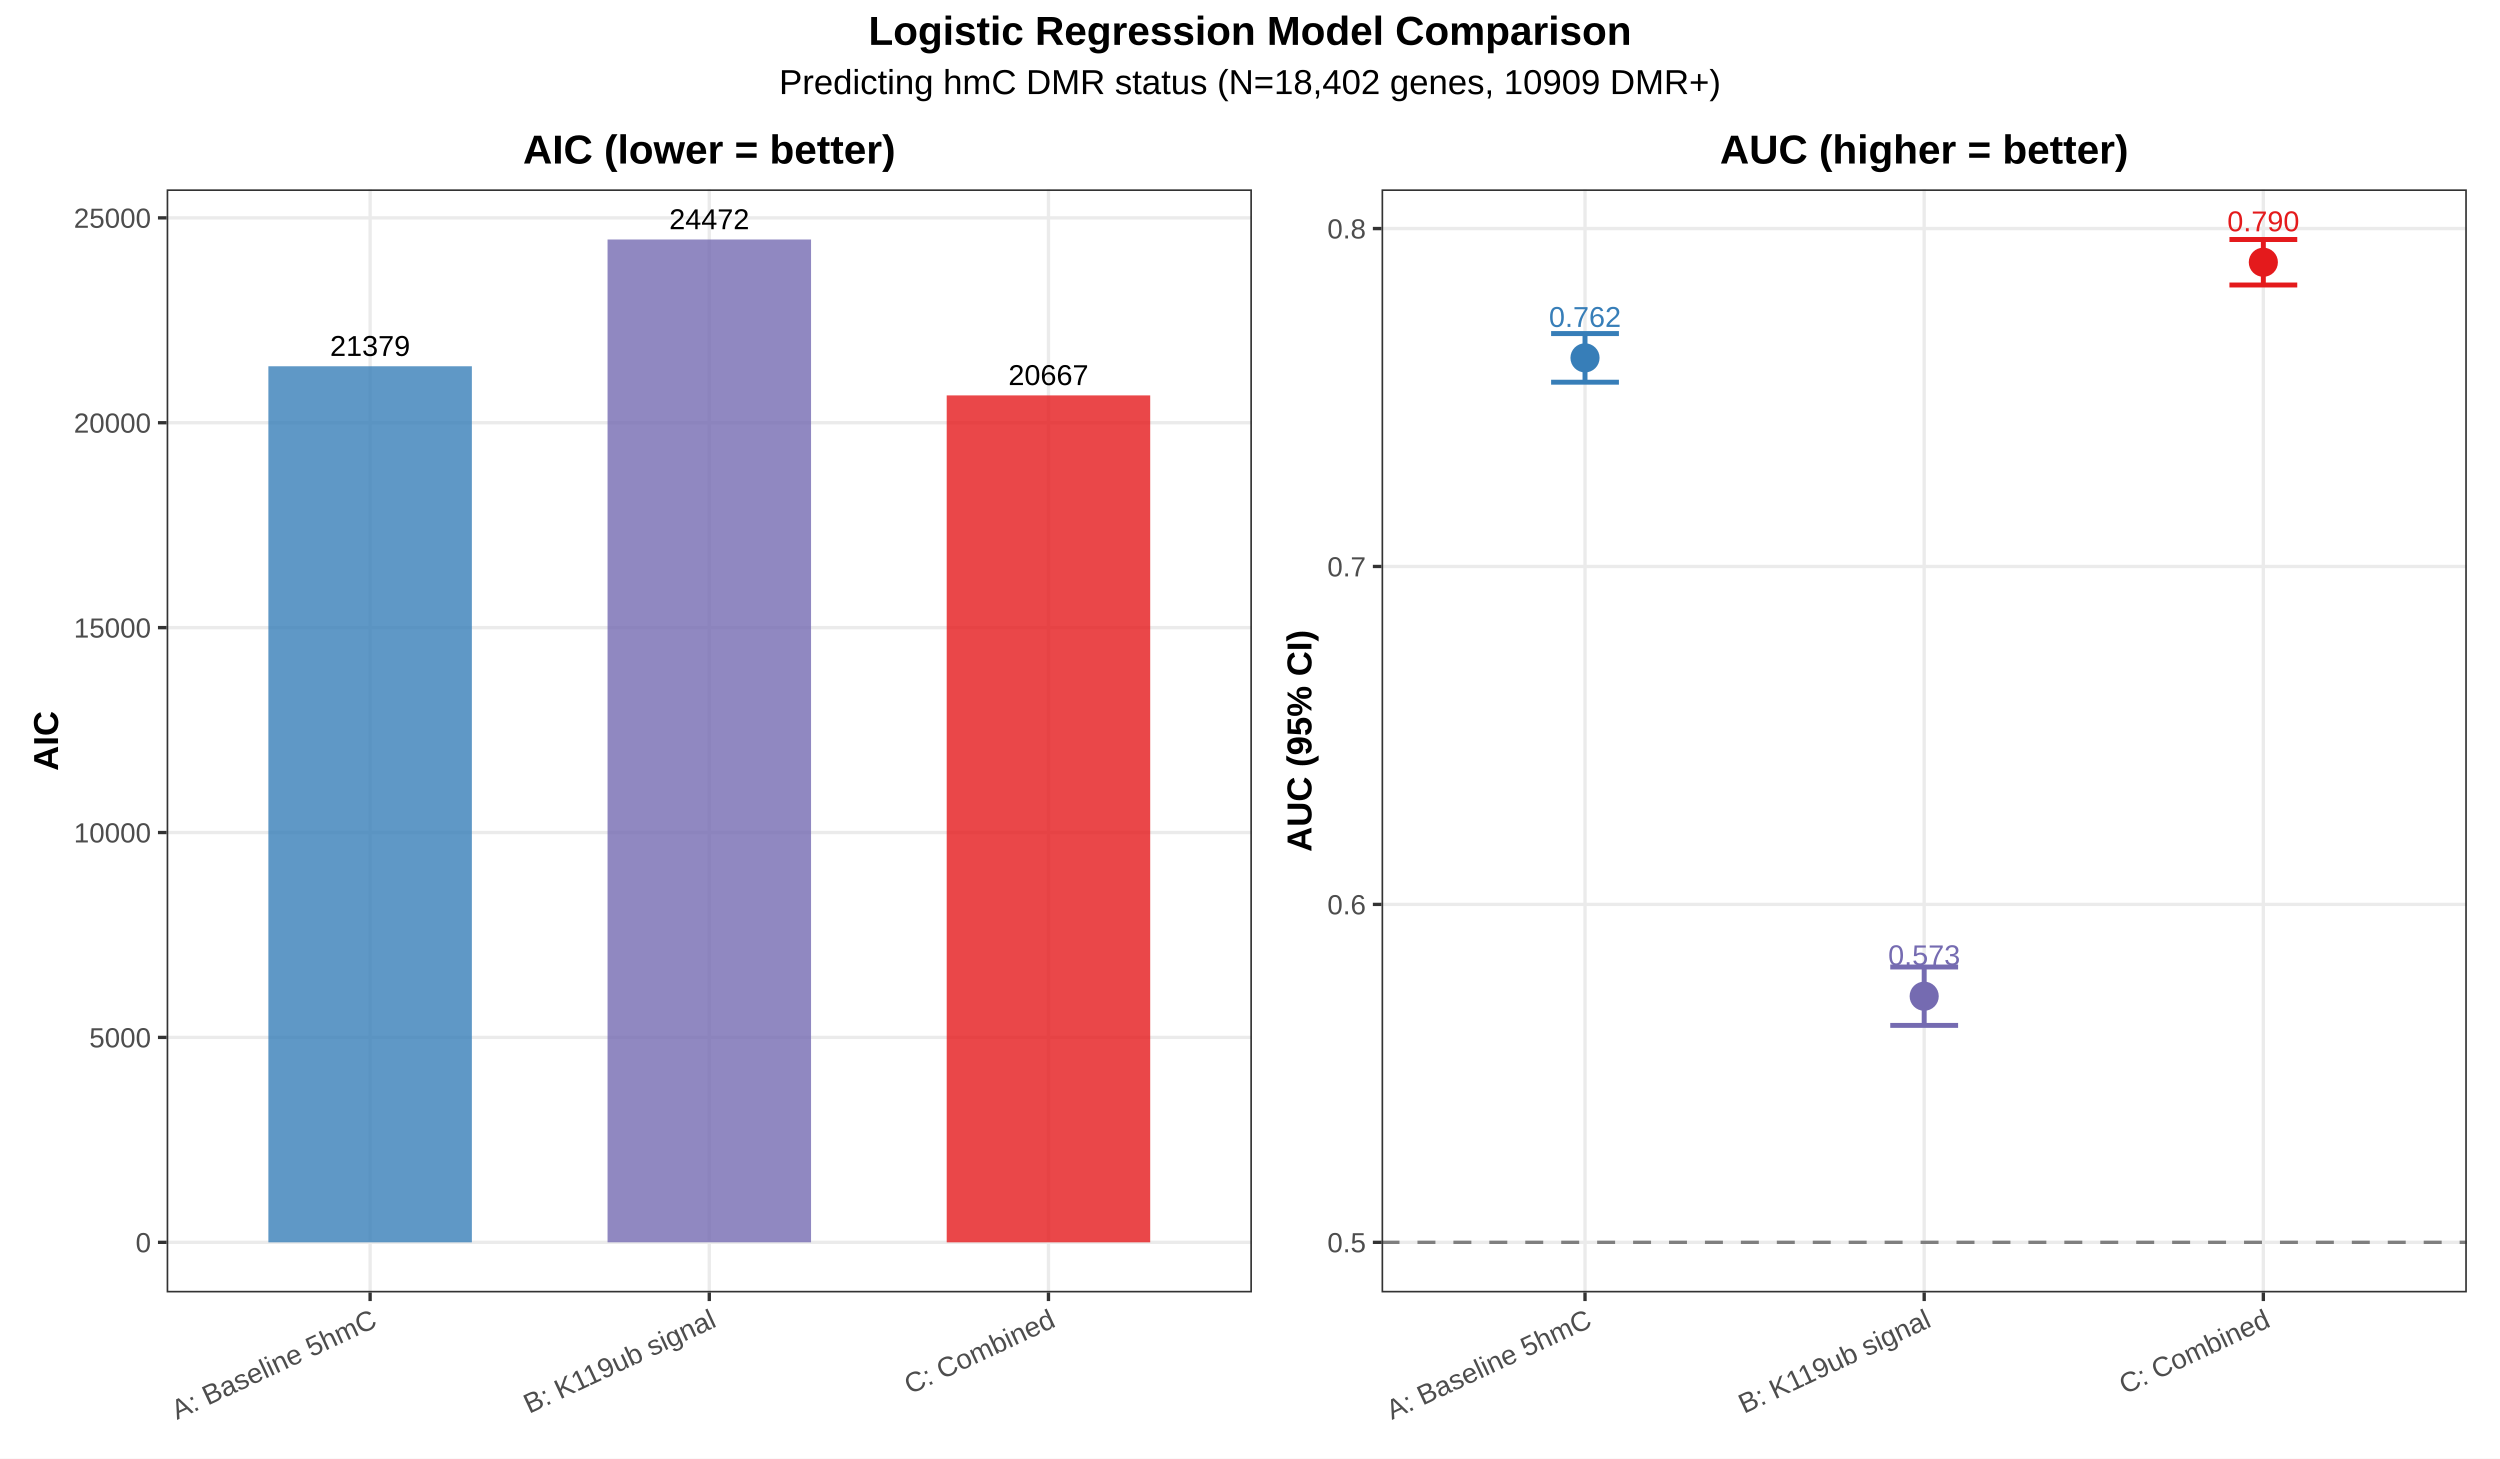
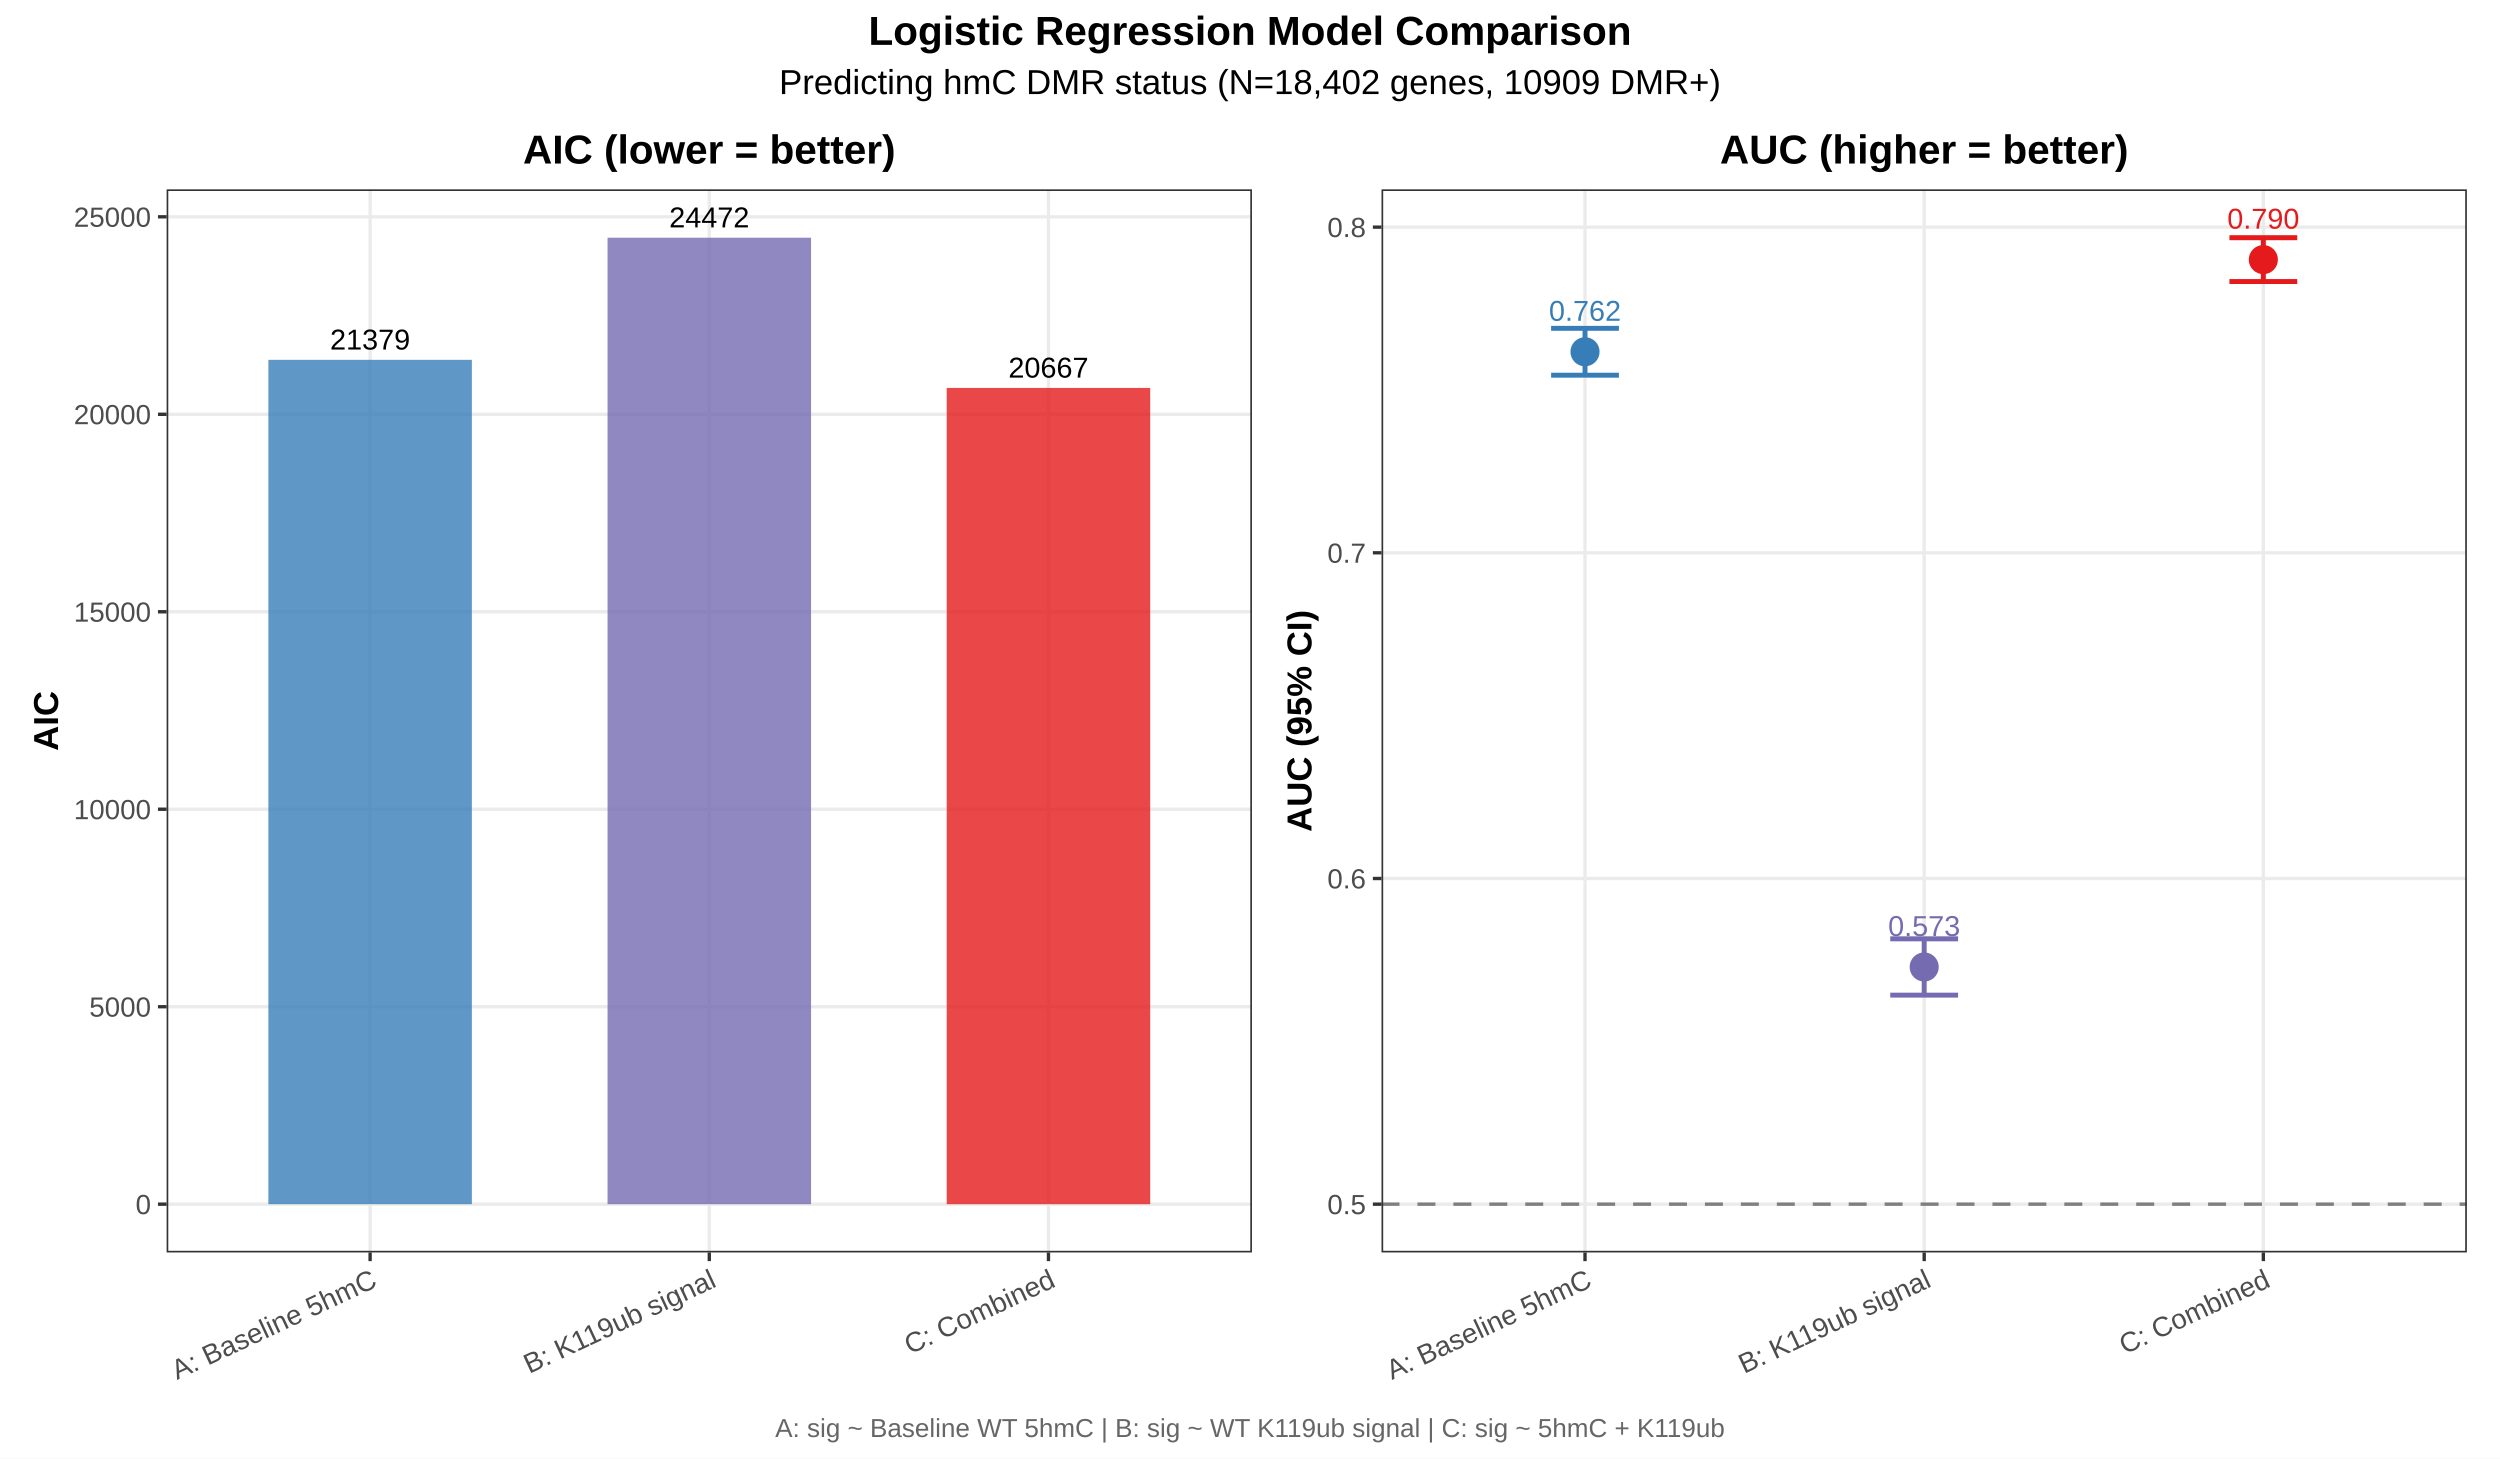
<svg xmlns="http://www.w3.org/2000/svg" width="864.00pt" height="504.00pt" viewBox="0 0 864.00 504.00">
  <g class="svglite">
    <defs>
      <style type="text/css">
    .svglite line, .svglite polyline, .svglite polygon, .svglite path, .svglite rect, .svglite circle {
      fill: none;
      stroke: #000000;
      stroke-linecap: round;
      stroke-linejoin: round;
      stroke-miterlimit: 10.00;
    }
    .svglite text {
      white-space: pre;
    }
    .svglite g.glyphgroup path {
      fill: inherit;
      stroke: none;
    }
  </style>
    </defs>
    <rect width="100%" height="100%" style="stroke: none; fill: #FFFFFF;" />
    <defs>
      <clipPath id="cpMC4wMHw4NjQuMDB8MC4wMHw1MDQuMDA=">
        <rect x="0.00" y="0.00" width="864.00" height="504.00" />
      </clipPath>
    </defs>
    <g clip-path="url(#cpMC4wMHw4NjQuMDB8MC4wMHw1MDQuMDA=)">
      <rect x="-0" y="-0" width="864.00" height="504.00" style="stroke-width: 1.07; stroke: #FFFFFF; fill: #FFFFFF;" />
    </g>
    <defs>
-       <clipPath id="cpNTcuNTh8ODUyLjU0fDY1LjQ0fDQ0Ni42Nw==">
-         <rect x="57.58" y="65.44" width="794.96" height="381.23" />
+       <clipPath id="cpNTcuNTh8ODUyLjU0fDY1LjQ0fDQzMi44Ng==">
+         <rect x="57.58" y="65.44" width="794.96" height="367.42" />
      </clipPath>
    </defs>
-     <g clip-path="url(#cpNTcuNTh8ODUyLjU0fDY1LjQ0fDQ0Ni42Nw==)">
+     <g clip-path="url(#cpNTcuNTh8ODUyLjU0fDY1LjQ0fDQzMi44Ng==)">
</g>
    <g clip-path="url(#cpMC4wMHw4NjQuMDB8MC4wMHw1MDQuMDA=)">
</g>
    <defs>
-       <clipPath id="cpNS40OHw0MzguNjZ8NDAuNTJ8NDk4LjUy">
-         <rect x="5.48" y="40.52" width="433.18" height="458.00" />
+       <clipPath id="cpNS40OHw0MzguNjZ8NDAuNTJ8NDg0Ljcx">
+         <rect x="5.48" y="40.52" width="433.18" height="444.19" />
      </clipPath>
    </defs>
-     <g clip-path="url(#cpNS40OHw0MzguNjZ8NDAuNTJ8NDk4LjUy)">
-       <rect x="5.48" y="40.52" width="433.18" height="458.00" style="stroke-width: 1.16; stroke: #FFFFFF; fill: #FFFFFF;" />
+     <g clip-path="url(#cpNS40OHw0MzguNjZ8NDAuNTJ8NDg0Ljcx)">
+       <rect x="5.48" y="40.52" width="433.18" height="444.19" style="stroke-width: 1.16; stroke: #FFFFFF; fill: #FFFFFF;" />
    </g>
    <g clip-path="url(#cpMC4wMHw4NjQuMDB8MC4wMHw1MDQuMDA=)">
</g>
    <defs>
-       <clipPath id="cpNDM4LjY2fDg1OC41Mnw0MC41Mnw0OTguNTI=">
-         <rect x="438.66" y="40.52" width="419.86" height="458.00" />
+       <clipPath id="cpNDM4LjY2fDg1OC41Mnw0MC41Mnw0ODQuNzE=">
+         <rect x="438.66" y="40.52" width="419.86" height="444.19" />
      </clipPath>
    </defs>
-     <g clip-path="url(#cpNDM4LjY2fDg1OC41Mnw0MC41Mnw0OTguNTI=)">
-       <rect x="438.66" y="40.52" width="419.86" height="458.00" style="stroke-width: 1.16; stroke: #FFFFFF; fill: #FFFFFF;" />
+     <g clip-path="url(#cpNDM4LjY2fDg1OC41Mnw0MC41Mnw0ODQuNzE=)">
+       <rect x="438.66" y="40.52" width="419.86" height="444.19" style="stroke-width: 1.16; stroke: #FFFFFF; fill: #FFFFFF;" />
    </g>
    <g clip-path="url(#cpMC4wMHw4NjQuMDB8MC4wMHw1MDQuMDA=)">
</g>
    <defs>
-       <clipPath id="cpNTcuNTh8NDMyLjY4fDY1LjQ0fDQ0Ni42Nw==">
-         <rect x="57.58" y="65.44" width="375.10" height="381.23" />
+       <clipPath id="cpNTcuNTh8NDMyLjY4fDY1LjQ0fDQzMi44Ng==">
+         <rect x="57.58" y="65.44" width="375.10" height="367.42" />
      </clipPath>
    </defs>
-     <g clip-path="url(#cpNTcuNTh8NDMyLjY4fDY1LjQ0fDQ0Ni42Nw==)">
-       <rect x="57.58" y="65.44" width="375.10" height="381.23" style="stroke-width: 1.16; stroke: none; fill: #FFFFFF;" />
-       <polyline points="57.58,429.35 432.68,429.35 " style="stroke-width: 1.16; stroke: #EBEBEB; stroke-linecap: butt;" />
-       <polyline points="57.58,358.53 432.68,358.53 " style="stroke-width: 1.16; stroke: #EBEBEB; stroke-linecap: butt;" />
-       <polyline points="57.58,287.72 432.68,287.72 " style="stroke-width: 1.16; stroke: #EBEBEB; stroke-linecap: butt;" />
-       <polyline points="57.58,216.91 432.68,216.91 " style="stroke-width: 1.16; stroke: #EBEBEB; stroke-linecap: butt;" />
-       <polyline points="57.58,146.10 432.68,146.10 " style="stroke-width: 1.16; stroke: #EBEBEB; stroke-linecap: butt;" />
-       <polyline points="57.58,75.29 432.68,75.29 " style="stroke-width: 1.16; stroke: #EBEBEB; stroke-linecap: butt;" />
-       <polyline points="127.91,446.67 127.91,65.44 " style="stroke-width: 1.16; stroke: #EBEBEB; stroke-linecap: butt;" />
-       <polyline points="245.13,446.67 245.13,65.44 " style="stroke-width: 1.16; stroke: #EBEBEB; stroke-linecap: butt;" />
-       <polyline points="362.35,446.67 362.35,65.44 " style="stroke-width: 1.16; stroke: #EBEBEB; stroke-linecap: butt;" />
-       <rect x="92.75" y="126.58" width="70.33" height="302.77" style="stroke-width: 1.16; stroke: none; stroke-linecap: butt; stroke-linejoin: miter; fill: #377EB8; fill-opacity: 0.80;" />
-       <rect x="209.97" y="82.77" width="70.33" height="346.57" style="stroke-width: 1.16; stroke: none; stroke-linecap: butt; stroke-linejoin: miter; fill: #756BB1; fill-opacity: 0.80;" />
-       <rect x="327.18" y="136.65" width="70.33" height="292.70" style="stroke-width: 1.16; stroke: none; stroke-linecap: butt; stroke-linejoin: miter; fill: #E41A1C; fill-opacity: 0.80;" />
-       <text x="127.91" y="123.01" text-anchor="middle" style="font-size: 9.96px; font-family: &quot;Arial&quot;;" textLength="27.66px" lengthAdjust="spacingAndGlyphs">21379</text>
-       <text x="245.13" y="79.21" text-anchor="middle" style="font-size: 9.96px; font-family: &quot;Arial&quot;;" textLength="27.66px" lengthAdjust="spacingAndGlyphs">24472</text>
-       <text x="362.35" y="133.08" text-anchor="middle" style="font-size: 9.96px; font-family: &quot;Arial&quot;;" textLength="27.66px" lengthAdjust="spacingAndGlyphs">20667</text>
-       <rect x="57.58" y="65.44" width="375.10" height="381.23" style="stroke-width: 1.16; stroke: #333333;" />
+     <g clip-path="url(#cpNTcuNTh8NDMyLjY4fDY1LjQ0fDQzMi44Ng==)">
+       <rect x="57.58" y="65.44" width="375.10" height="367.42" style="stroke-width: 1.16; stroke: none; fill: #FFFFFF;" />
+       <polyline points="57.58,416.16 432.68,416.16 " style="stroke-width: 1.16; stroke: #EBEBEB; stroke-linecap: butt;" />
+       <polyline points="57.58,347.92 432.68,347.92 " style="stroke-width: 1.16; stroke: #EBEBEB; stroke-linecap: butt;" />
+       <polyline points="57.58,279.67 432.68,279.67 " style="stroke-width: 1.16; stroke: #EBEBEB; stroke-linecap: butt;" />
+       <polyline points="57.58,211.43 432.68,211.43 " style="stroke-width: 1.16; stroke: #EBEBEB; stroke-linecap: butt;" />
+       <polyline points="57.58,143.18 432.68,143.18 " style="stroke-width: 1.16; stroke: #EBEBEB; stroke-linecap: butt;" />
+       <polyline points="57.58,74.93 432.68,74.93 " style="stroke-width: 1.16; stroke: #EBEBEB; stroke-linecap: butt;" />
+       <polyline points="127.91,432.86 127.91,65.44 " style="stroke-width: 1.16; stroke: #EBEBEB; stroke-linecap: butt;" />
+       <polyline points="245.13,432.86 245.13,65.44 " style="stroke-width: 1.16; stroke: #EBEBEB; stroke-linecap: butt;" />
+       <polyline points="362.35,432.86 362.35,65.44 " style="stroke-width: 1.16; stroke: #EBEBEB; stroke-linecap: butt;" />
+       <rect x="92.75" y="124.36" width="70.33" height="291.80" style="stroke-width: 1.16; stroke: none; stroke-linecap: butt; stroke-linejoin: miter; fill: #377EB8; fill-opacity: 0.80;" />
+       <rect x="209.97" y="82.15" width="70.33" height="334.02" style="stroke-width: 1.16; stroke: none; stroke-linecap: butt; stroke-linejoin: miter; fill: #756BB1; fill-opacity: 0.80;" />
+       <rect x="327.18" y="134.07" width="70.33" height="282.10" style="stroke-width: 1.16; stroke: none; stroke-linecap: butt; stroke-linejoin: miter; fill: #E41A1C; fill-opacity: 0.80;" />
+       <text x="127.91" y="120.80" text-anchor="middle" style="font-size: 9.96px; font-family: &quot;Arial&quot;;" textLength="27.66px" lengthAdjust="spacingAndGlyphs">21379</text>
+       <text x="245.13" y="78.58" text-anchor="middle" style="font-size: 9.96px; font-family: &quot;Arial&quot;;" textLength="27.66px" lengthAdjust="spacingAndGlyphs">24472</text>
+       <text x="362.35" y="130.50" text-anchor="middle" style="font-size: 9.96px; font-family: &quot;Arial&quot;;" textLength="27.66px" lengthAdjust="spacingAndGlyphs">20667</text>
+       <rect x="57.58" y="65.44" width="375.10" height="367.42" style="stroke-width: 1.16; stroke: #333333;" />
    </g>
    <g clip-path="url(#cpMC4wMHw4NjQuMDB8MC4wMHw1MDQuMDA=)">
-       <text x="52.20" y="432.78" text-anchor="end" style="font-size: 9.60px;fill: #4D4D4D; font-family: &quot;Arial&quot;;" textLength="5.33px" lengthAdjust="spacingAndGlyphs">0</text>
-       <text x="52.20" y="361.97" text-anchor="end" style="font-size: 9.60px;fill: #4D4D4D; font-family: &quot;Arial&quot;;" textLength="21.31px" lengthAdjust="spacingAndGlyphs">5000</text>
-       <text x="52.20" y="291.16" text-anchor="end" style="font-size: 9.60px;fill: #4D4D4D; font-family: &quot;Arial&quot;;" textLength="26.64px" lengthAdjust="spacingAndGlyphs">10000</text>
-       <text x="52.20" y="220.35" text-anchor="end" style="font-size: 9.60px;fill: #4D4D4D; font-family: &quot;Arial&quot;;" textLength="26.64px" lengthAdjust="spacingAndGlyphs">15000</text>
-       <text x="52.20" y="149.54" text-anchor="end" style="font-size: 9.60px;fill: #4D4D4D; font-family: &quot;Arial&quot;;" textLength="26.64px" lengthAdjust="spacingAndGlyphs">20000</text>
-       <text x="52.20" y="78.72" text-anchor="end" style="font-size: 9.60px;fill: #4D4D4D; font-family: &quot;Arial&quot;;" textLength="26.64px" lengthAdjust="spacingAndGlyphs">25000</text>
-       <polyline points="54.59,429.35 57.58,429.35 " style="stroke-width: 1.16; stroke: #333333; stroke-linecap: butt;" />
-       <polyline points="54.59,358.53 57.58,358.53 " style="stroke-width: 1.16; stroke: #333333; stroke-linecap: butt;" />
-       <polyline points="54.59,287.72 57.58,287.72 " style="stroke-width: 1.16; stroke: #333333; stroke-linecap: butt;" />
-       <polyline points="54.59,216.91 57.58,216.91 " style="stroke-width: 1.16; stroke: #333333; stroke-linecap: butt;" />
-       <polyline points="54.59,146.10 57.58,146.10 " style="stroke-width: 1.16; stroke: #333333; stroke-linecap: butt;" />
-       <polyline points="54.59,75.29 57.58,75.29 " style="stroke-width: 1.16; stroke: #333333; stroke-linecap: butt;" />
-       <polyline points="127.91,449.66 127.91,446.67 " style="stroke-width: 1.16; stroke: #333333; stroke-linecap: butt;" />
-       <polyline points="245.13,449.66 245.13,446.67 " style="stroke-width: 1.16; stroke: #333333; stroke-linecap: butt;" />
-       <polyline points="362.35,449.66 362.35,446.67 " style="stroke-width: 1.16; stroke: #333333; stroke-linecap: butt;" />
-       <text transform="translate(130.82,458.28) rotate(-25)" text-anchor="end" style="font-size: 9.60px;fill: #4D4D4D; font-family: &quot;Arial&quot;;" textLength="76.75px" lengthAdjust="spacingAndGlyphs">A: Baseline 5hmC</text>
-       <text transform="translate(248.03,458.28) rotate(-25)" text-anchor="end" style="font-size: 9.60px;fill: #4D4D4D; font-family: &quot;Arial&quot;;" textLength="71.78px" lengthAdjust="spacingAndGlyphs">B: K119ub signal</text>
-       <text transform="translate(365.25,458.28) rotate(-25)" text-anchor="end" style="font-size: 9.60px;fill: #4D4D4D; font-family: &quot;Arial&quot;;" textLength="55.94px" lengthAdjust="spacingAndGlyphs">C: Combined</text>
-       <text transform="translate(20.05,256.06) rotate(-90)" text-anchor="middle" style="font-size: 12.00px; font-weight: bold; font-family: &quot;Arial&quot;;" textLength="20.67px" lengthAdjust="spacingAndGlyphs">AIC</text>
+       <text x="52.20" y="419.60" text-anchor="end" style="font-size: 9.60px;fill: #4D4D4D; font-family: &quot;Arial&quot;;" textLength="5.33px" lengthAdjust="spacingAndGlyphs">0</text>
+       <text x="52.20" y="351.35" text-anchor="end" style="font-size: 9.60px;fill: #4D4D4D; font-family: &quot;Arial&quot;;" textLength="21.31px" lengthAdjust="spacingAndGlyphs">5000</text>
+       <text x="52.20" y="283.11" text-anchor="end" style="font-size: 9.60px;fill: #4D4D4D; font-family: &quot;Arial&quot;;" textLength="26.64px" lengthAdjust="spacingAndGlyphs">10000</text>
+       <text x="52.20" y="214.86" text-anchor="end" style="font-size: 9.60px;fill: #4D4D4D; font-family: &quot;Arial&quot;;" textLength="26.64px" lengthAdjust="spacingAndGlyphs">15000</text>
+       <text x="52.20" y="146.61" text-anchor="end" style="font-size: 9.60px;fill: #4D4D4D; font-family: &quot;Arial&quot;;" textLength="26.64px" lengthAdjust="spacingAndGlyphs">20000</text>
+       <text x="52.20" y="78.37" text-anchor="end" style="font-size: 9.60px;fill: #4D4D4D; font-family: &quot;Arial&quot;;" textLength="26.64px" lengthAdjust="spacingAndGlyphs">25000</text>
+       <polyline points="54.59,416.16 57.58,416.16 " style="stroke-width: 1.16; stroke: #333333; stroke-linecap: butt;" />
+       <polyline points="54.59,347.92 57.58,347.92 " style="stroke-width: 1.16; stroke: #333333; stroke-linecap: butt;" />
+       <polyline points="54.59,279.67 57.58,279.67 " style="stroke-width: 1.16; stroke: #333333; stroke-linecap: butt;" />
+       <polyline points="54.59,211.43 57.58,211.43 " style="stroke-width: 1.16; stroke: #333333; stroke-linecap: butt;" />
+       <polyline points="54.59,143.18 57.58,143.18 " style="stroke-width: 1.16; stroke: #333333; stroke-linecap: butt;" />
+       <polyline points="54.59,74.93 57.58,74.93 " style="stroke-width: 1.16; stroke: #333333; stroke-linecap: butt;" />
+       <polyline points="127.91,435.85 127.91,432.86 " style="stroke-width: 1.16; stroke: #333333; stroke-linecap: butt;" />
+       <polyline points="245.13,435.85 245.13,432.86 " style="stroke-width: 1.16; stroke: #333333; stroke-linecap: butt;" />
+       <polyline points="362.35,435.85 362.35,432.86 " style="stroke-width: 1.16; stroke: #333333; stroke-linecap: butt;" />
+       <text transform="translate(130.82,444.47) rotate(-25)" text-anchor="end" style="font-size: 9.60px;fill: #4D4D4D; font-family: &quot;Arial&quot;;" textLength="76.75px" lengthAdjust="spacingAndGlyphs">A: Baseline 5hmC</text>
+       <text transform="translate(248.03,444.47) rotate(-25)" text-anchor="end" style="font-size: 9.60px;fill: #4D4D4D; font-family: &quot;Arial&quot;;" textLength="71.78px" lengthAdjust="spacingAndGlyphs">B: K119ub signal</text>
+       <text transform="translate(365.25,444.47) rotate(-25)" text-anchor="end" style="font-size: 9.60px;fill: #4D4D4D; font-family: &quot;Arial&quot;;" textLength="55.94px" lengthAdjust="spacingAndGlyphs">C: Combined</text>
+       <text transform="translate(20.05,249.15) rotate(-90)" text-anchor="middle" style="font-size: 12.00px; font-weight: bold; font-family: &quot;Arial&quot;;" textLength="20.67px" lengthAdjust="spacingAndGlyphs">AIC</text>
      <text x="245.13" y="56.52" text-anchor="middle" style="font-size: 14.00px; font-weight: bold; font-family: &quot;Arial&quot;;" textLength="128.70px" lengthAdjust="spacingAndGlyphs">AIC (lower = better)</text>
    </g>
    <defs>
-       <clipPath id="cpNDc3LjQ1fDg1Mi41NHw2NS40NHw0NDYuNjc=">
-         <rect x="477.45" y="65.44" width="375.10" height="381.23" />
+       <clipPath id="cpNDc3LjQ1fDg1Mi41NHw2NS40NHw0MzIuODY=">
+         <rect x="477.45" y="65.44" width="375.10" height="367.42" />
      </clipPath>
    </defs>
-     <g clip-path="url(#cpNDc3LjQ1fDg1Mi41NHw2NS40NHw0NDYuNjc=)">
-       <rect x="477.45" y="65.44" width="375.10" height="381.23" style="stroke-width: 1.16; stroke: none; fill: #FFFFFF;" />
-       <polyline points="477.45,429.35 852.54,429.35 " style="stroke-width: 1.16; stroke: #EBEBEB; stroke-linecap: butt;" />
-       <polyline points="477.45,312.56 852.54,312.56 " style="stroke-width: 1.16; stroke: #EBEBEB; stroke-linecap: butt;" />
-       <polyline points="477.45,195.77 852.54,195.77 " style="stroke-width: 1.16; stroke: #EBEBEB; stroke-linecap: butt;" />
-       <polyline points="477.45,78.99 852.54,78.99 " style="stroke-width: 1.16; stroke: #EBEBEB; stroke-linecap: butt;" />
-       <polyline points="547.78,446.67 547.78,65.44 " style="stroke-width: 1.16; stroke: #EBEBEB; stroke-linecap: butt;" />
-       <polyline points="665.00,446.67 665.00,65.44 " style="stroke-width: 1.16; stroke: #EBEBEB; stroke-linecap: butt;" />
-       <polyline points="782.21,446.67 782.21,65.44 " style="stroke-width: 1.16; stroke: #EBEBEB; stroke-linecap: butt;" />
-       <circle cx="547.78" cy="123.68" r="4.65" style="stroke-width: 0.77; stroke: #377EB8; fill: #377EB8;" />
-       <circle cx="665.00" cy="344.29" r="4.65" style="stroke-width: 0.77; stroke: #756BB1; fill: #756BB1;" />
-       <circle cx="782.21" cy="90.63" r="4.65" style="stroke-width: 0.77; stroke: #E41A1C; fill: #E41A1C;" />
-       <polyline points="536.06,115.28 559.50,115.28 " style="stroke-width: 1.71; stroke: #377EB8; stroke-linecap: butt;" />
-       <polyline points="547.78,115.28 547.78,132.08 " style="stroke-width: 1.71; stroke: #377EB8; stroke-linecap: butt;" />
-       <polyline points="536.06,132.08 559.50,132.08 " style="stroke-width: 1.71; stroke: #377EB8; stroke-linecap: butt;" />
-       <polyline points="653.27,334.20 676.72,334.20 " style="stroke-width: 1.71; stroke: #756BB1; stroke-linecap: butt;" />
-       <polyline points="665.00,334.20 665.00,354.37 " style="stroke-width: 1.71; stroke: #756BB1; stroke-linecap: butt;" />
-       <polyline points="653.27,354.37 676.72,354.37 " style="stroke-width: 1.71; stroke: #756BB1; stroke-linecap: butt;" />
-       <polyline points="770.49,82.77 793.93,82.77 " style="stroke-width: 1.71; stroke: #E41A1C; stroke-linecap: butt;" />
-       <polyline points="782.21,82.77 782.21,98.50 " style="stroke-width: 1.71; stroke: #E41A1C; stroke-linecap: butt;" />
-       <polyline points="770.49,98.50 793.93,98.50 " style="stroke-width: 1.71; stroke: #E41A1C; stroke-linecap: butt;" />
-       <text x="547.78" y="112.99" text-anchor="middle" style="font-size: 9.96px;fill: #377EB8; font-family: &quot;Arial&quot;;" textLength="24.89px" lengthAdjust="spacingAndGlyphs">0.762</text>
-       <text x="665.00" y="333.59" text-anchor="middle" style="font-size: 9.96px;fill: #756BB1; font-family: &quot;Arial&quot;;" textLength="24.89px" lengthAdjust="spacingAndGlyphs">0.573</text>
-       <text x="782.21" y="79.94" text-anchor="middle" style="font-size: 9.96px;fill: #E41A1C; font-family: &quot;Arial&quot;;" textLength="24.89px" lengthAdjust="spacingAndGlyphs">0.790</text>
-       <line x1="477.45" y1="429.35" x2="852.54" y2="429.35" style="stroke-width: 1.16; stroke: #7F7F7F; stroke-dasharray: 6.21,6.21; stroke-linecap: butt;" />
-       <rect x="477.45" y="65.44" width="375.10" height="381.23" style="stroke-width: 1.16; stroke: #333333;" />
+     <g clip-path="url(#cpNDc3LjQ1fDg1Mi41NHw2NS40NHw0MzIuODY=)">
+       <rect x="477.45" y="65.44" width="375.10" height="367.42" style="stroke-width: 1.16; stroke: none; fill: #FFFFFF;" />
+       <polyline points="477.45,416.16 852.54,416.16 " style="stroke-width: 1.16; stroke: #EBEBEB; stroke-linecap: butt;" />
+       <polyline points="477.45,303.61 852.54,303.61 " style="stroke-width: 1.16; stroke: #EBEBEB; stroke-linecap: butt;" />
+       <polyline points="477.45,191.05 852.54,191.05 " style="stroke-width: 1.16; stroke: #EBEBEB; stroke-linecap: butt;" />
+       <polyline points="477.45,78.50 852.54,78.50 " style="stroke-width: 1.16; stroke: #EBEBEB; stroke-linecap: butt;" />
+       <polyline points="547.78,432.86 547.78,65.44 " style="stroke-width: 1.16; stroke: #EBEBEB; stroke-linecap: butt;" />
+       <polyline points="665.00,432.86 665.00,65.44 " style="stroke-width: 1.16; stroke: #EBEBEB; stroke-linecap: butt;" />
+       <polyline points="782.21,432.86 782.21,65.44 " style="stroke-width: 1.16; stroke: #EBEBEB; stroke-linecap: butt;" />
+       <circle cx="547.78" cy="121.57" r="4.65" style="stroke-width: 0.77; stroke: #377EB8; fill: #377EB8;" />
+       <circle cx="665.00" cy="334.19" r="4.65" style="stroke-width: 0.77; stroke: #756BB1; fill: #756BB1;" />
+       <circle cx="782.21" cy="89.72" r="4.65" style="stroke-width: 0.77; stroke: #E41A1C; fill: #E41A1C;" />
+       <polyline points="536.06,113.47 559.50,113.47 " style="stroke-width: 1.71; stroke: #377EB8; stroke-linecap: butt;" />
+       <polyline points="547.78,113.47 547.78,129.67 " style="stroke-width: 1.71; stroke: #377EB8; stroke-linecap: butt;" />
+       <polyline points="536.06,129.67 559.50,129.67 " style="stroke-width: 1.71; stroke: #377EB8; stroke-linecap: butt;" />
+       <polyline points="653.27,324.46 676.72,324.46 " style="stroke-width: 1.71; stroke: #756BB1; stroke-linecap: butt;" />
+       <polyline points="665.00,324.46 665.00,343.91 " style="stroke-width: 1.71; stroke: #756BB1; stroke-linecap: butt;" />
+       <polyline points="653.27,343.91 676.72,343.91 " style="stroke-width: 1.71; stroke: #756BB1; stroke-linecap: butt;" />
+       <polyline points="770.49,82.15 793.93,82.15 " style="stroke-width: 1.71; stroke: #E41A1C; stroke-linecap: butt;" />
+       <polyline points="782.21,82.15 782.21,97.30 " style="stroke-width: 1.71; stroke: #E41A1C; stroke-linecap: butt;" />
+       <polyline points="770.49,97.30 793.93,97.30 " style="stroke-width: 1.71; stroke: #E41A1C; stroke-linecap: butt;" />
+       <text x="547.78" y="110.88" text-anchor="middle" style="font-size: 9.96px;fill: #377EB8; font-family: &quot;Arial&quot;;" textLength="24.89px" lengthAdjust="spacingAndGlyphs">0.762</text>
+       <text x="665.00" y="323.49" text-anchor="middle" style="font-size: 9.96px;fill: #756BB1; font-family: &quot;Arial&quot;;" textLength="24.89px" lengthAdjust="spacingAndGlyphs">0.573</text>
+       <text x="782.21" y="79.03" text-anchor="middle" style="font-size: 9.96px;fill: #E41A1C; font-family: &quot;Arial&quot;;" textLength="24.89px" lengthAdjust="spacingAndGlyphs">0.790</text>
+       <line x1="477.45" y1="416.16" x2="852.54" y2="416.16" style="stroke-width: 1.16; stroke: #7F7F7F; stroke-dasharray: 6.21,6.21; stroke-linecap: butt;" />
+       <rect x="477.45" y="65.44" width="375.10" height="367.42" style="stroke-width: 1.16; stroke: #333333;" />
    </g>
    <g clip-path="url(#cpMC4wMHw4NjQuMDB8MC4wMHw1MDQuMDA=)">
-       <text x="472.07" y="432.78" text-anchor="end" style="font-size: 9.60px;fill: #4D4D4D; font-family: &quot;Arial&quot;;" textLength="13.33px" lengthAdjust="spacingAndGlyphs">0.5</text>
-       <text x="472.07" y="315.99" text-anchor="end" style="font-size: 9.60px;fill: #4D4D4D; font-family: &quot;Arial&quot;;" textLength="13.33px" lengthAdjust="spacingAndGlyphs">0.6</text>
-       <text x="472.07" y="199.21" text-anchor="end" style="font-size: 9.60px;fill: #4D4D4D; font-family: &quot;Arial&quot;;" textLength="13.33px" lengthAdjust="spacingAndGlyphs">0.7</text>
-       <text x="472.07" y="82.42" text-anchor="end" style="font-size: 9.60px;fill: #4D4D4D; font-family: &quot;Arial&quot;;" textLength="13.33px" lengthAdjust="spacingAndGlyphs">0.8</text>
-       <polyline points="474.46,429.35 477.45,429.35 " style="stroke-width: 1.16; stroke: #333333; stroke-linecap: butt;" />
-       <polyline points="474.46,312.56 477.45,312.56 " style="stroke-width: 1.16; stroke: #333333; stroke-linecap: butt;" />
-       <polyline points="474.46,195.77 477.45,195.77 " style="stroke-width: 1.16; stroke: #333333; stroke-linecap: butt;" />
-       <polyline points="474.46,78.99 477.45,78.99 " style="stroke-width: 1.16; stroke: #333333; stroke-linecap: butt;" />
-       <polyline points="547.78,449.66 547.78,446.67 " style="stroke-width: 1.16; stroke: #333333; stroke-linecap: butt;" />
-       <polyline points="665.00,449.66 665.00,446.67 " style="stroke-width: 1.16; stroke: #333333; stroke-linecap: butt;" />
-       <polyline points="782.21,449.66 782.21,446.67 " style="stroke-width: 1.16; stroke: #333333; stroke-linecap: butt;" />
-       <text transform="translate(550.68,458.28) rotate(-25)" text-anchor="end" style="font-size: 9.60px;fill: #4D4D4D; font-family: &quot;Arial&quot;;" textLength="76.75px" lengthAdjust="spacingAndGlyphs">A: Baseline 5hmC</text>
-       <text transform="translate(667.90,458.28) rotate(-25)" text-anchor="end" style="font-size: 9.60px;fill: #4D4D4D; font-family: &quot;Arial&quot;;" textLength="71.78px" lengthAdjust="spacingAndGlyphs">B: K119ub signal</text>
-       <text transform="translate(785.12,458.28) rotate(-25)" text-anchor="end" style="font-size: 9.60px;fill: #4D4D4D; font-family: &quot;Arial&quot;;" textLength="55.94px" lengthAdjust="spacingAndGlyphs">C: Combined</text>
-       <text transform="translate(453.23,256.06) rotate(-90)" text-anchor="middle" style="font-size: 12.00px; font-weight: bold; font-family: &quot;Arial&quot;;" textLength="76.69px" lengthAdjust="spacingAndGlyphs">AUC (95% CI)</text>
+       <text x="472.07" y="419.60" text-anchor="end" style="font-size: 9.60px;fill: #4D4D4D; font-family: &quot;Arial&quot;;" textLength="13.33px" lengthAdjust="spacingAndGlyphs">0.5</text>
+       <text x="472.07" y="307.04" text-anchor="end" style="font-size: 9.60px;fill: #4D4D4D; font-family: &quot;Arial&quot;;" textLength="13.33px" lengthAdjust="spacingAndGlyphs">0.6</text>
+       <text x="472.07" y="194.49" text-anchor="end" style="font-size: 9.60px;fill: #4D4D4D; font-family: &quot;Arial&quot;;" textLength="13.33px" lengthAdjust="spacingAndGlyphs">0.7</text>
+       <text x="472.07" y="81.93" text-anchor="end" style="font-size: 9.60px;fill: #4D4D4D; font-family: &quot;Arial&quot;;" textLength="13.33px" lengthAdjust="spacingAndGlyphs">0.8</text>
+       <polyline points="474.46,416.16 477.45,416.16 " style="stroke-width: 1.16; stroke: #333333; stroke-linecap: butt;" />
+       <polyline points="474.46,303.61 477.45,303.61 " style="stroke-width: 1.16; stroke: #333333; stroke-linecap: butt;" />
+       <polyline points="474.46,191.05 477.45,191.05 " style="stroke-width: 1.16; stroke: #333333; stroke-linecap: butt;" />
+       <polyline points="474.46,78.50 477.45,78.50 " style="stroke-width: 1.16; stroke: #333333; stroke-linecap: butt;" />
+       <polyline points="547.78,435.85 547.78,432.86 " style="stroke-width: 1.16; stroke: #333333; stroke-linecap: butt;" />
+       <polyline points="665.00,435.85 665.00,432.86 " style="stroke-width: 1.16; stroke: #333333; stroke-linecap: butt;" />
+       <polyline points="782.21,435.85 782.21,432.86 " style="stroke-width: 1.16; stroke: #333333; stroke-linecap: butt;" />
+       <text transform="translate(550.68,444.47) rotate(-25)" text-anchor="end" style="font-size: 9.60px;fill: #4D4D4D; font-family: &quot;Arial&quot;;" textLength="76.75px" lengthAdjust="spacingAndGlyphs">A: Baseline 5hmC</text>
+       <text transform="translate(667.90,444.47) rotate(-25)" text-anchor="end" style="font-size: 9.60px;fill: #4D4D4D; font-family: &quot;Arial&quot;;" textLength="71.78px" lengthAdjust="spacingAndGlyphs">B: K119ub signal</text>
+       <text transform="translate(785.12,444.47) rotate(-25)" text-anchor="end" style="font-size: 9.60px;fill: #4D4D4D; font-family: &quot;Arial&quot;;" textLength="55.94px" lengthAdjust="spacingAndGlyphs">C: Combined</text>
+       <text transform="translate(453.23,249.15) rotate(-90)" text-anchor="middle" style="font-size: 12.00px; font-weight: bold; font-family: &quot;Arial&quot;;" textLength="76.69px" lengthAdjust="spacingAndGlyphs">AUC (95% CI)</text>
      <text x="665.00" y="56.52" text-anchor="middle" style="font-size: 14.00px; font-weight: bold; font-family: &quot;Arial&quot;;" textLength="141.12px" lengthAdjust="spacingAndGlyphs">AUC (higher = better)</text>
+       <text x="432.00" y="496.63" text-anchor="middle" style="font-size: 9.00px;fill: #666666; font-family: &quot;Arial&quot;;" textLength="328.03px" lengthAdjust="spacingAndGlyphs">A: sig ~ Baseline WT 5hmC | B: sig ~ WT K119ub signal | C: sig ~ 5hmC + K119ub</text>
      <text x="432.00" y="32.52" text-anchor="middle" style="font-size: 12.00px; font-family: &quot;Arial&quot;;" textLength="325.45px" lengthAdjust="spacingAndGlyphs">Predicting hmC DMR status (N=18,402 genes, 10909 DMR+)</text>
      <text x="432.00" y="15.50" text-anchor="middle" style="font-size: 14.00px; font-weight: bold; font-family: &quot;Arial&quot;;" textLength="263.61px" lengthAdjust="spacingAndGlyphs">Logistic Regression Model Comparison</text>
    </g>
  </g>
</svg>
